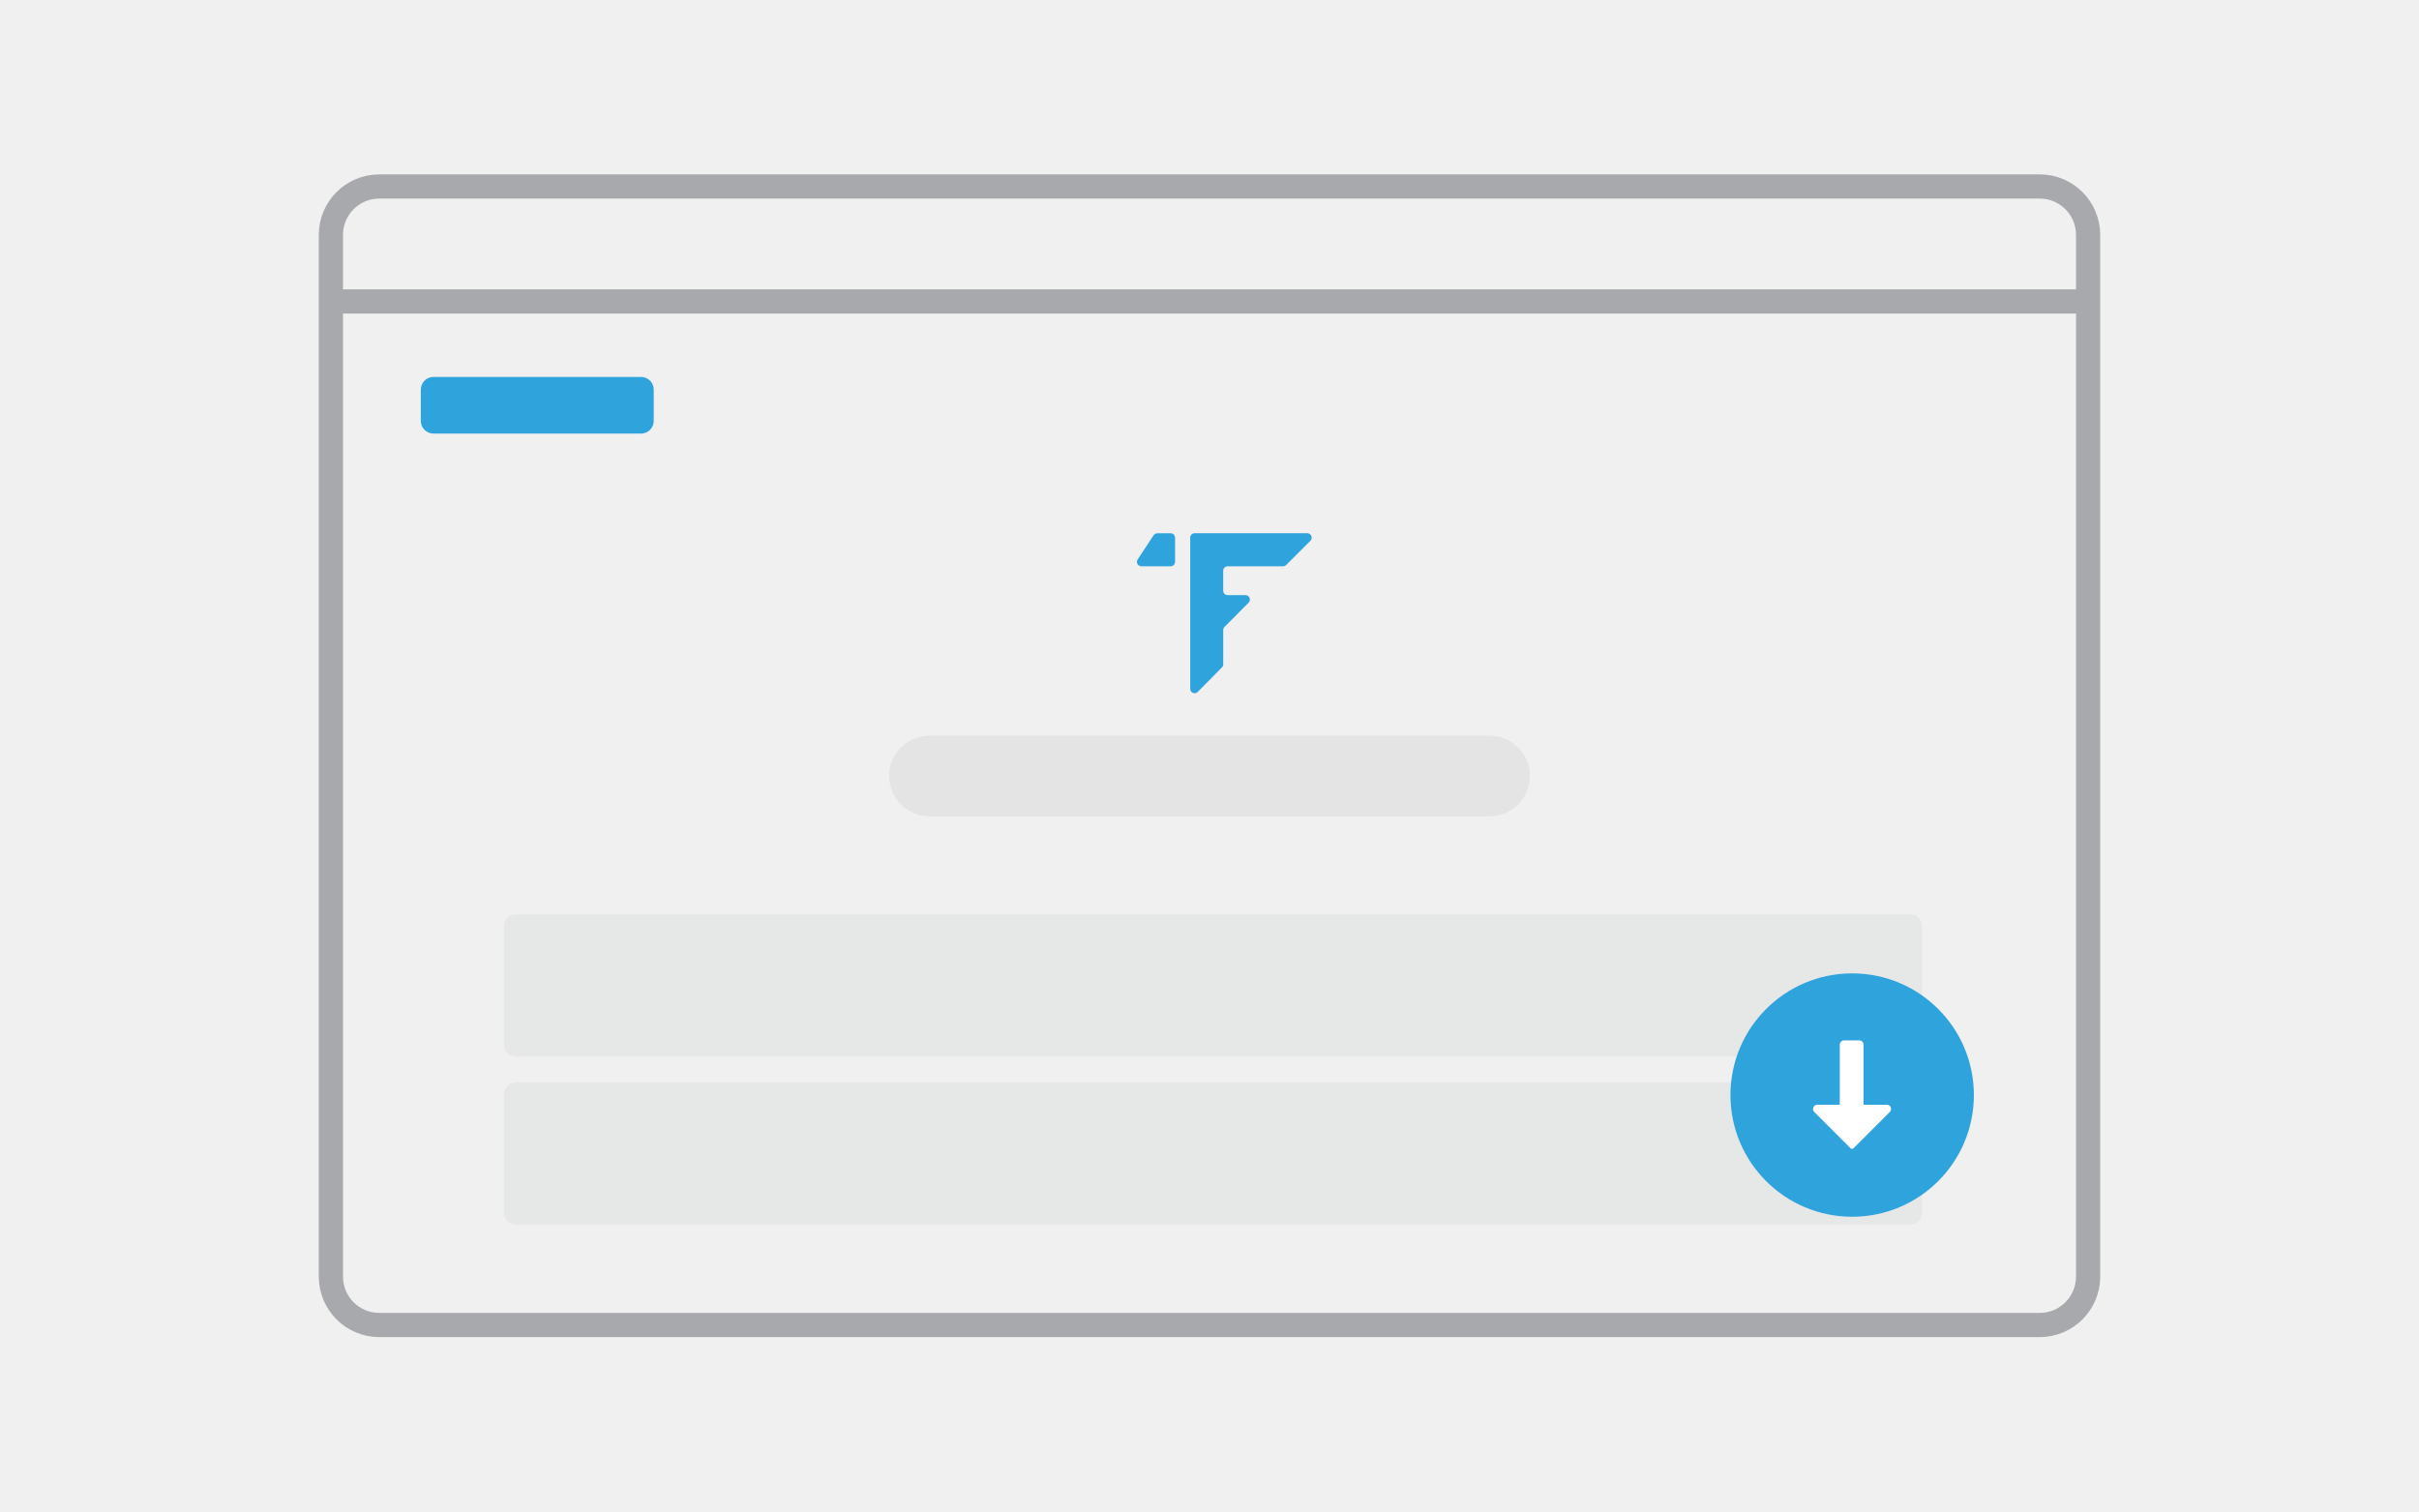
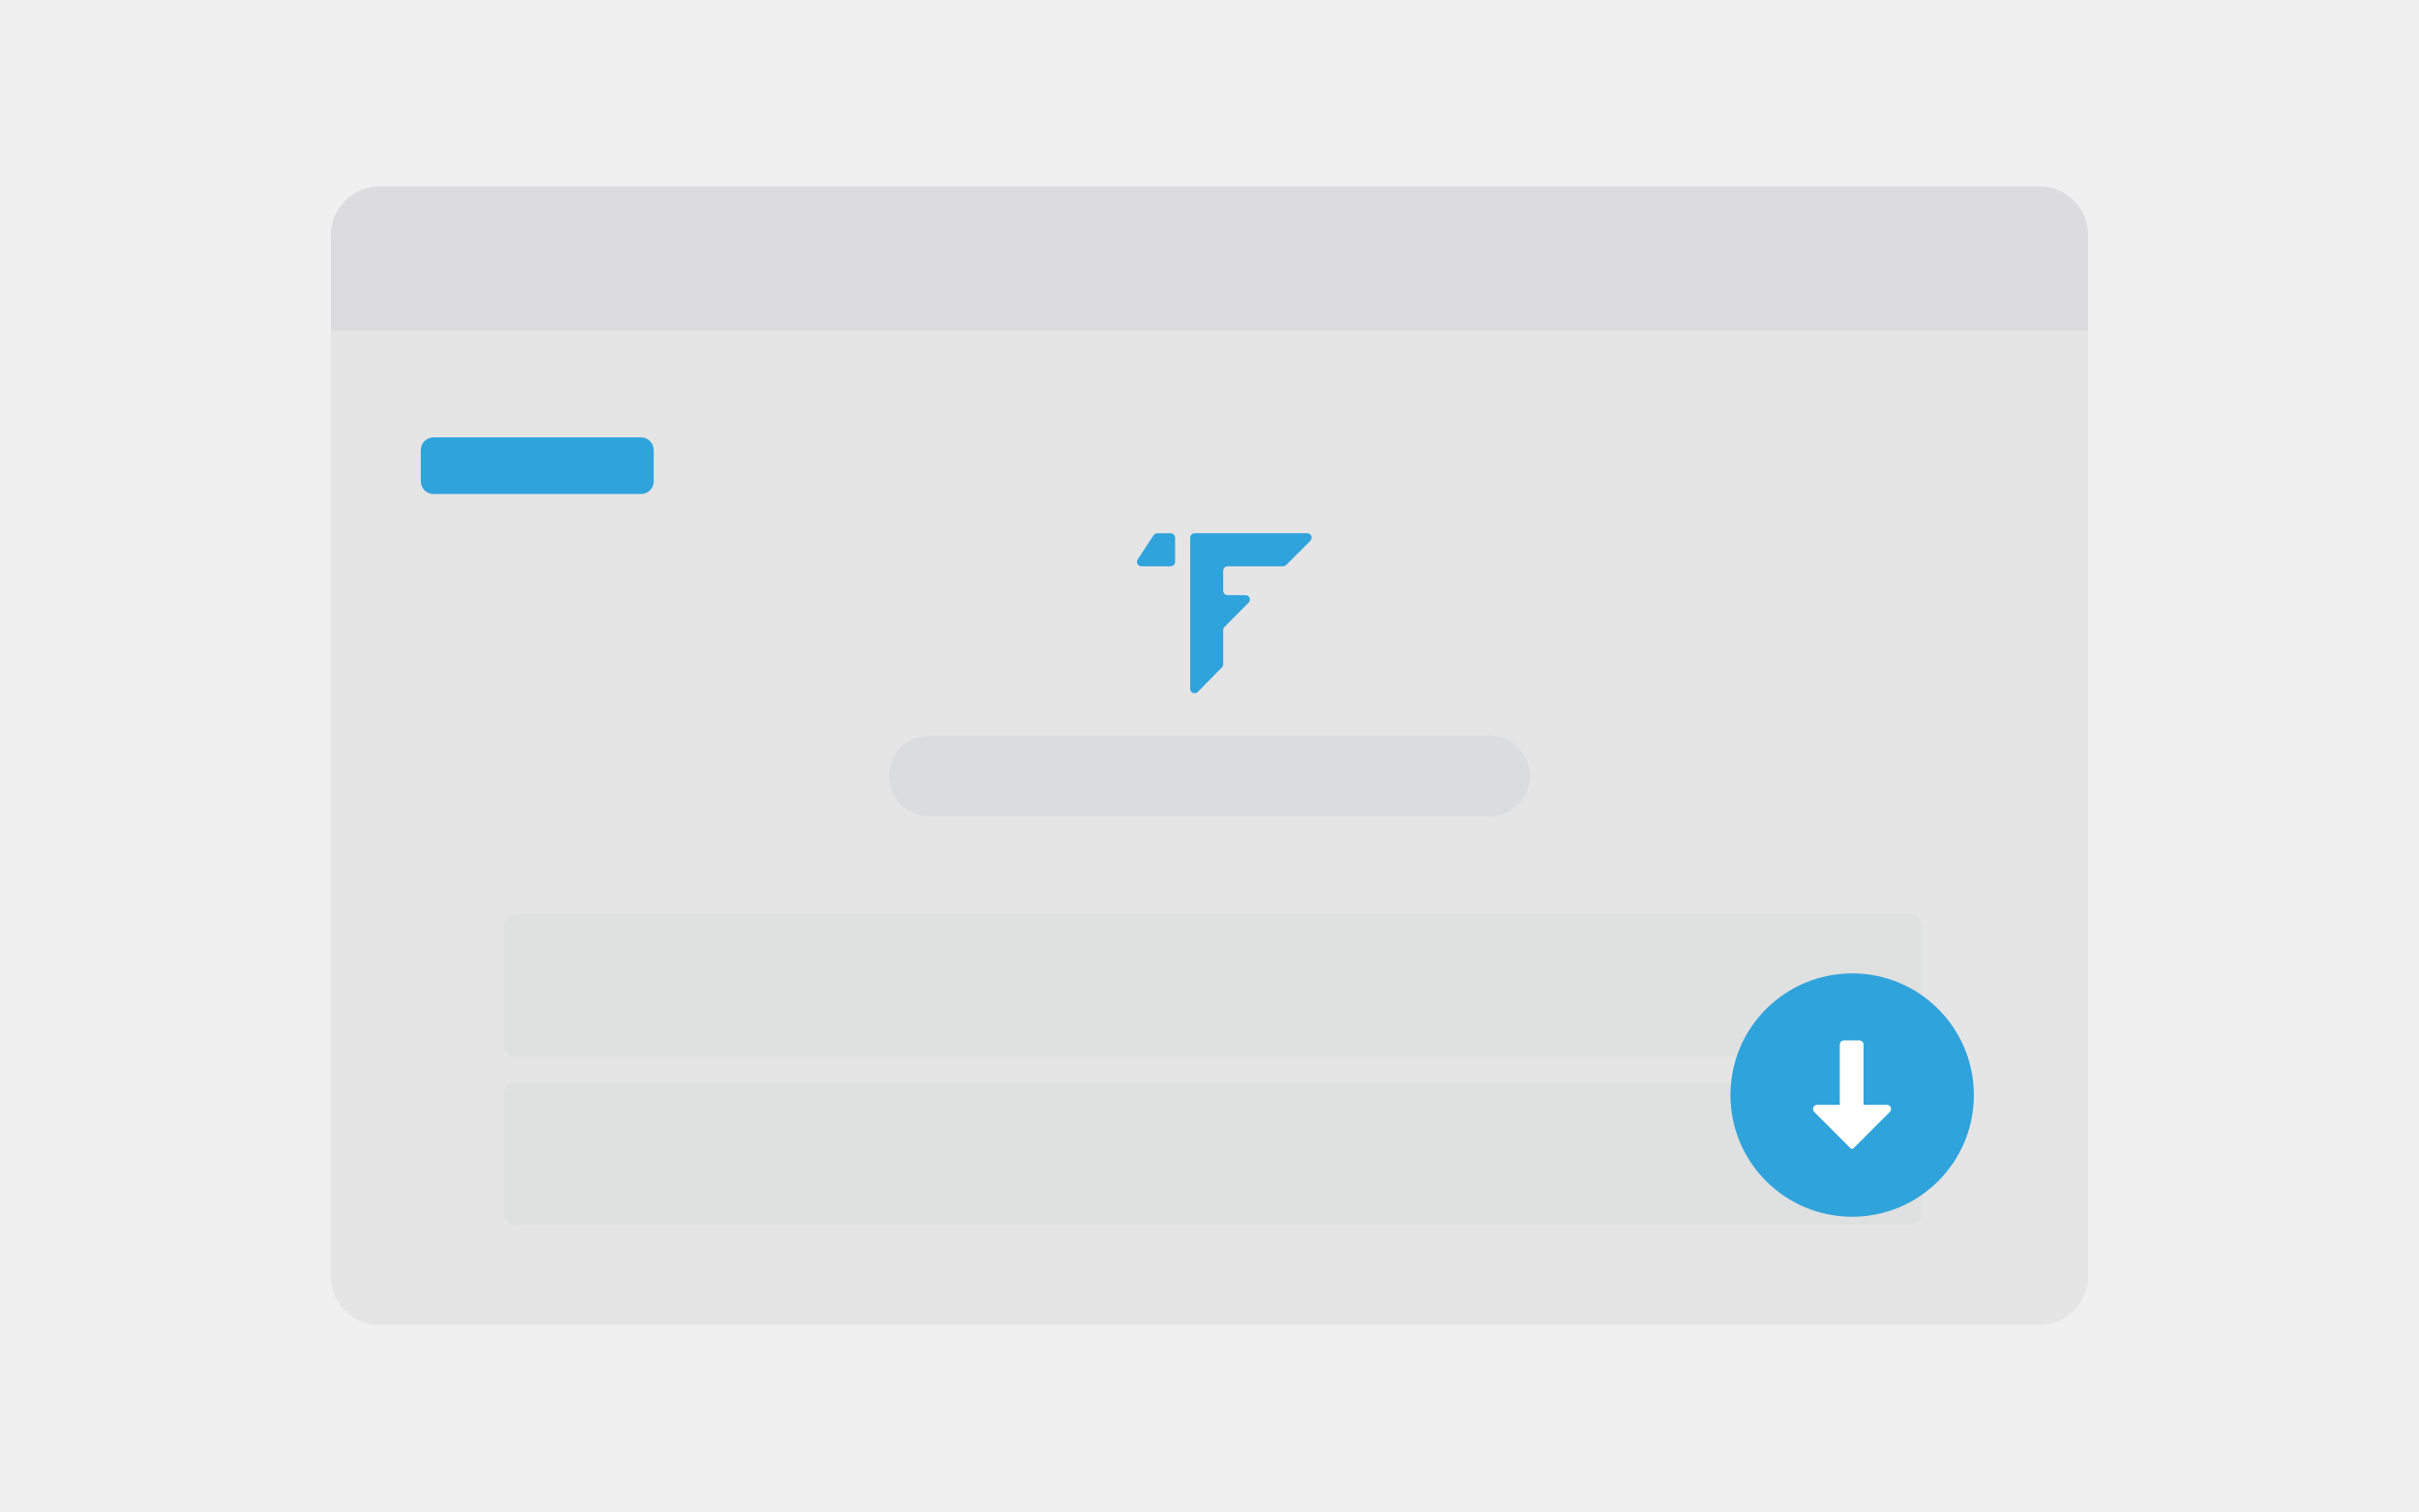
<svg xmlns="http://www.w3.org/2000/svg" viewBox="0 0 800 500">
  <defs>
-     <style>.a{fill:none;stroke:#a7a9ac;stroke-miterlimit:10;stroke-width:8px;}.b,.d{fill:#d1d3d4;}.b{opacity:0.4;}.c{fill:#2fa3dc;}.d{opacity:0.3;}.e{fill:#fff;}</style>
+     <style>.a{fill:#a7a9ac;opacity:0.15;}.b,.d{fill:#d1d3d4;}.b{opacity:0.5;}.c{fill:#2fa3dc;}.d{opacity:0.3;}.e{fill:#fff;}</style>
  </defs>
  <rect class="a" x="109.43" y="61.69" width="581.14" height="376.61" rx="16" />
-   <line class="a" x1="109.43" y1="99.72" x2="690.57" y2="99.72" />
  <rect class="b" x="294.04" y="243.37" width="211.92" height="26.66" rx="13.33" />
  <path class="c" d="M425.36,186.89l8-8a1.46,1.46,0,0,0,0-2.07,1.48,1.48,0,0,0-1-.43H395.08a1.47,1.47,0,0,0-1.46,1.46v50a1.46,1.46,0,0,0,1.46,1.46,1.49,1.49,0,0,0,1.05-.44l8-8.12a1.43,1.43,0,0,0,.41-1V208.36a1.45,1.45,0,0,1,.44-1l7.95-8a1.47,1.47,0,0,0,0-2.07,1.51,1.51,0,0,0-1.05-.43H406a1.46,1.46,0,0,1-1.47-1.46h0v-6.62a1.48,1.48,0,0,1,1.47-1.46h18.35A1.46,1.46,0,0,0,425.36,186.89Z" />
  <path class="c" d="M377.45,187.32h9.69a1.46,1.46,0,0,0,1.48-1.45h0v-8a1.47,1.47,0,0,0-1.46-1.46h-4.43a1.47,1.47,0,0,0-1.22.66l-5.28,8a1.46,1.46,0,0,0,.42,2A1.48,1.48,0,0,0,377.45,187.32Z" />
  <rect class="d" x="166.67" y="302.43" width="469.01" height="47.09" rx="4" />
  <rect class="d" x="166.67" y="358" width="469.01" height="47.09" rx="4" />
-   <rect class="c" x="139.17" y="124.69" width="77.03" height="18.73" rx="4.19" />
+   <rect class="c" x="139.17" y="144.69" width="77.03" height="18.73" rx="4.19" />
  <circle class="c" cx="612.54" cy="362.24" r="40.25" />
  <path class="e" d="M616.3,365.44V345.55a1.4,1.4,0,0,0-1.4-1.4h-5.06a1.4,1.4,0,0,0-1.4,1.4v19.89H601a1.4,1.4,0,0,0-1,2.39l12,12a.71.71,0,0,0,1,0l12-12a1.4,1.4,0,0,0-1-2.39Z" />
+   <path class="a" d="M125.43,61.69H674.57a16,16,0,0,1,16,16v31.63a0,0,0,0,1,0,0H109.43a0,0,0,0,1,0,0V77.69A16,16,0,0,1,125.43,61.69Z" />
</svg>
